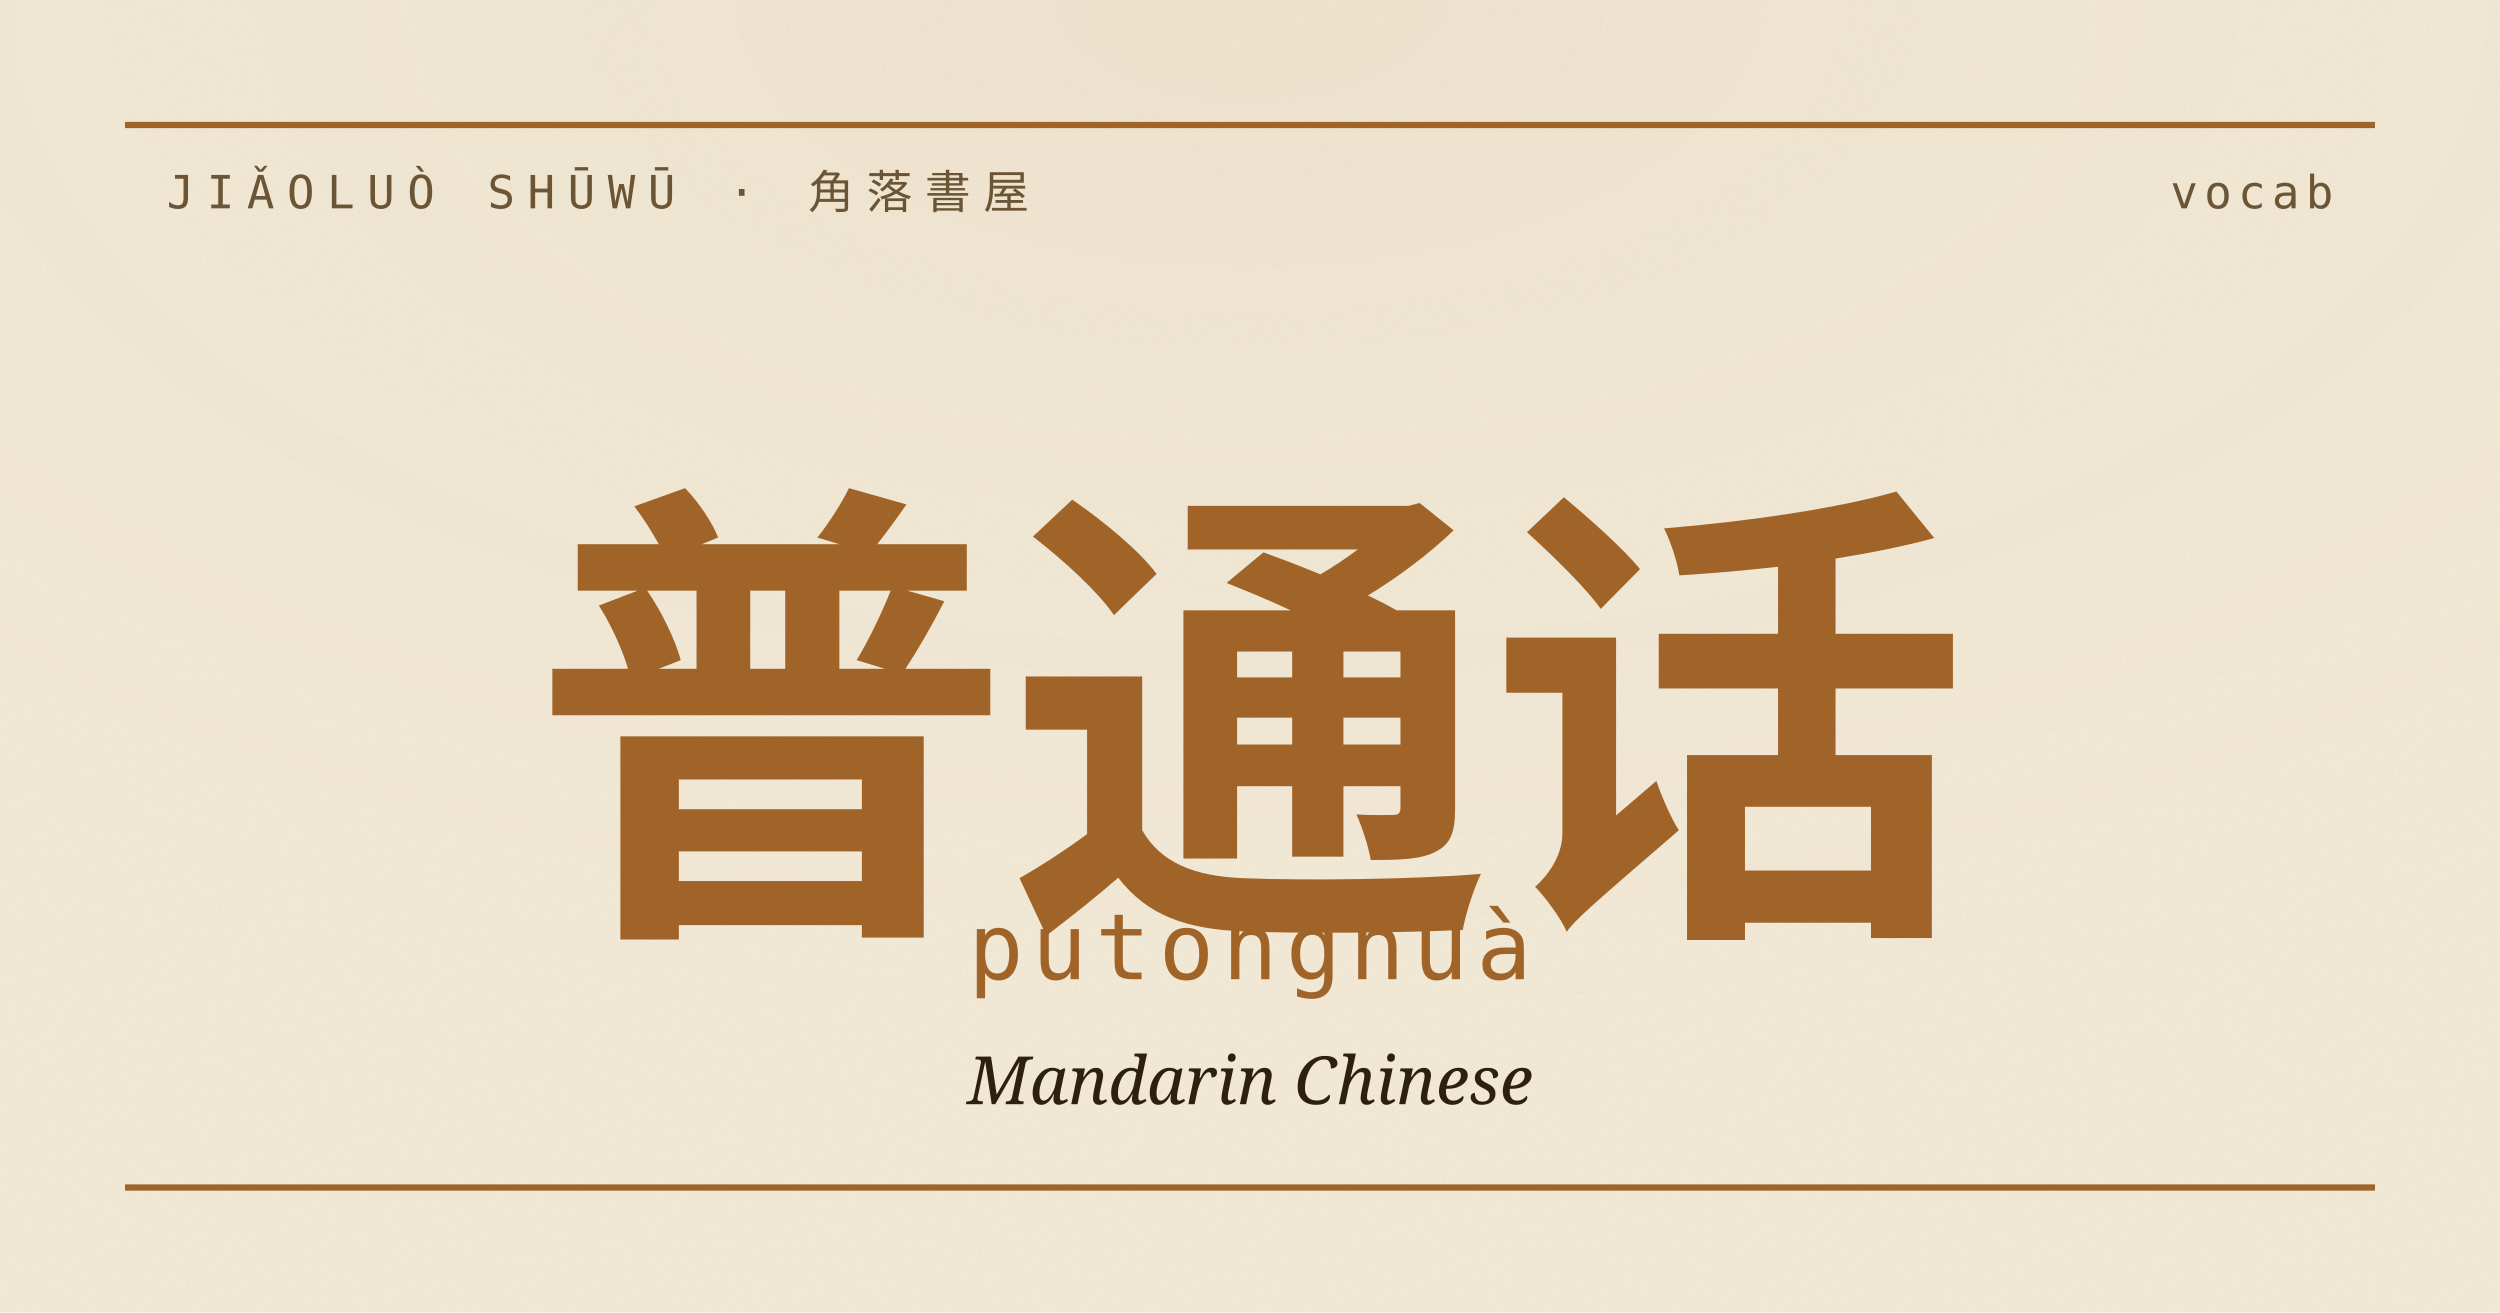
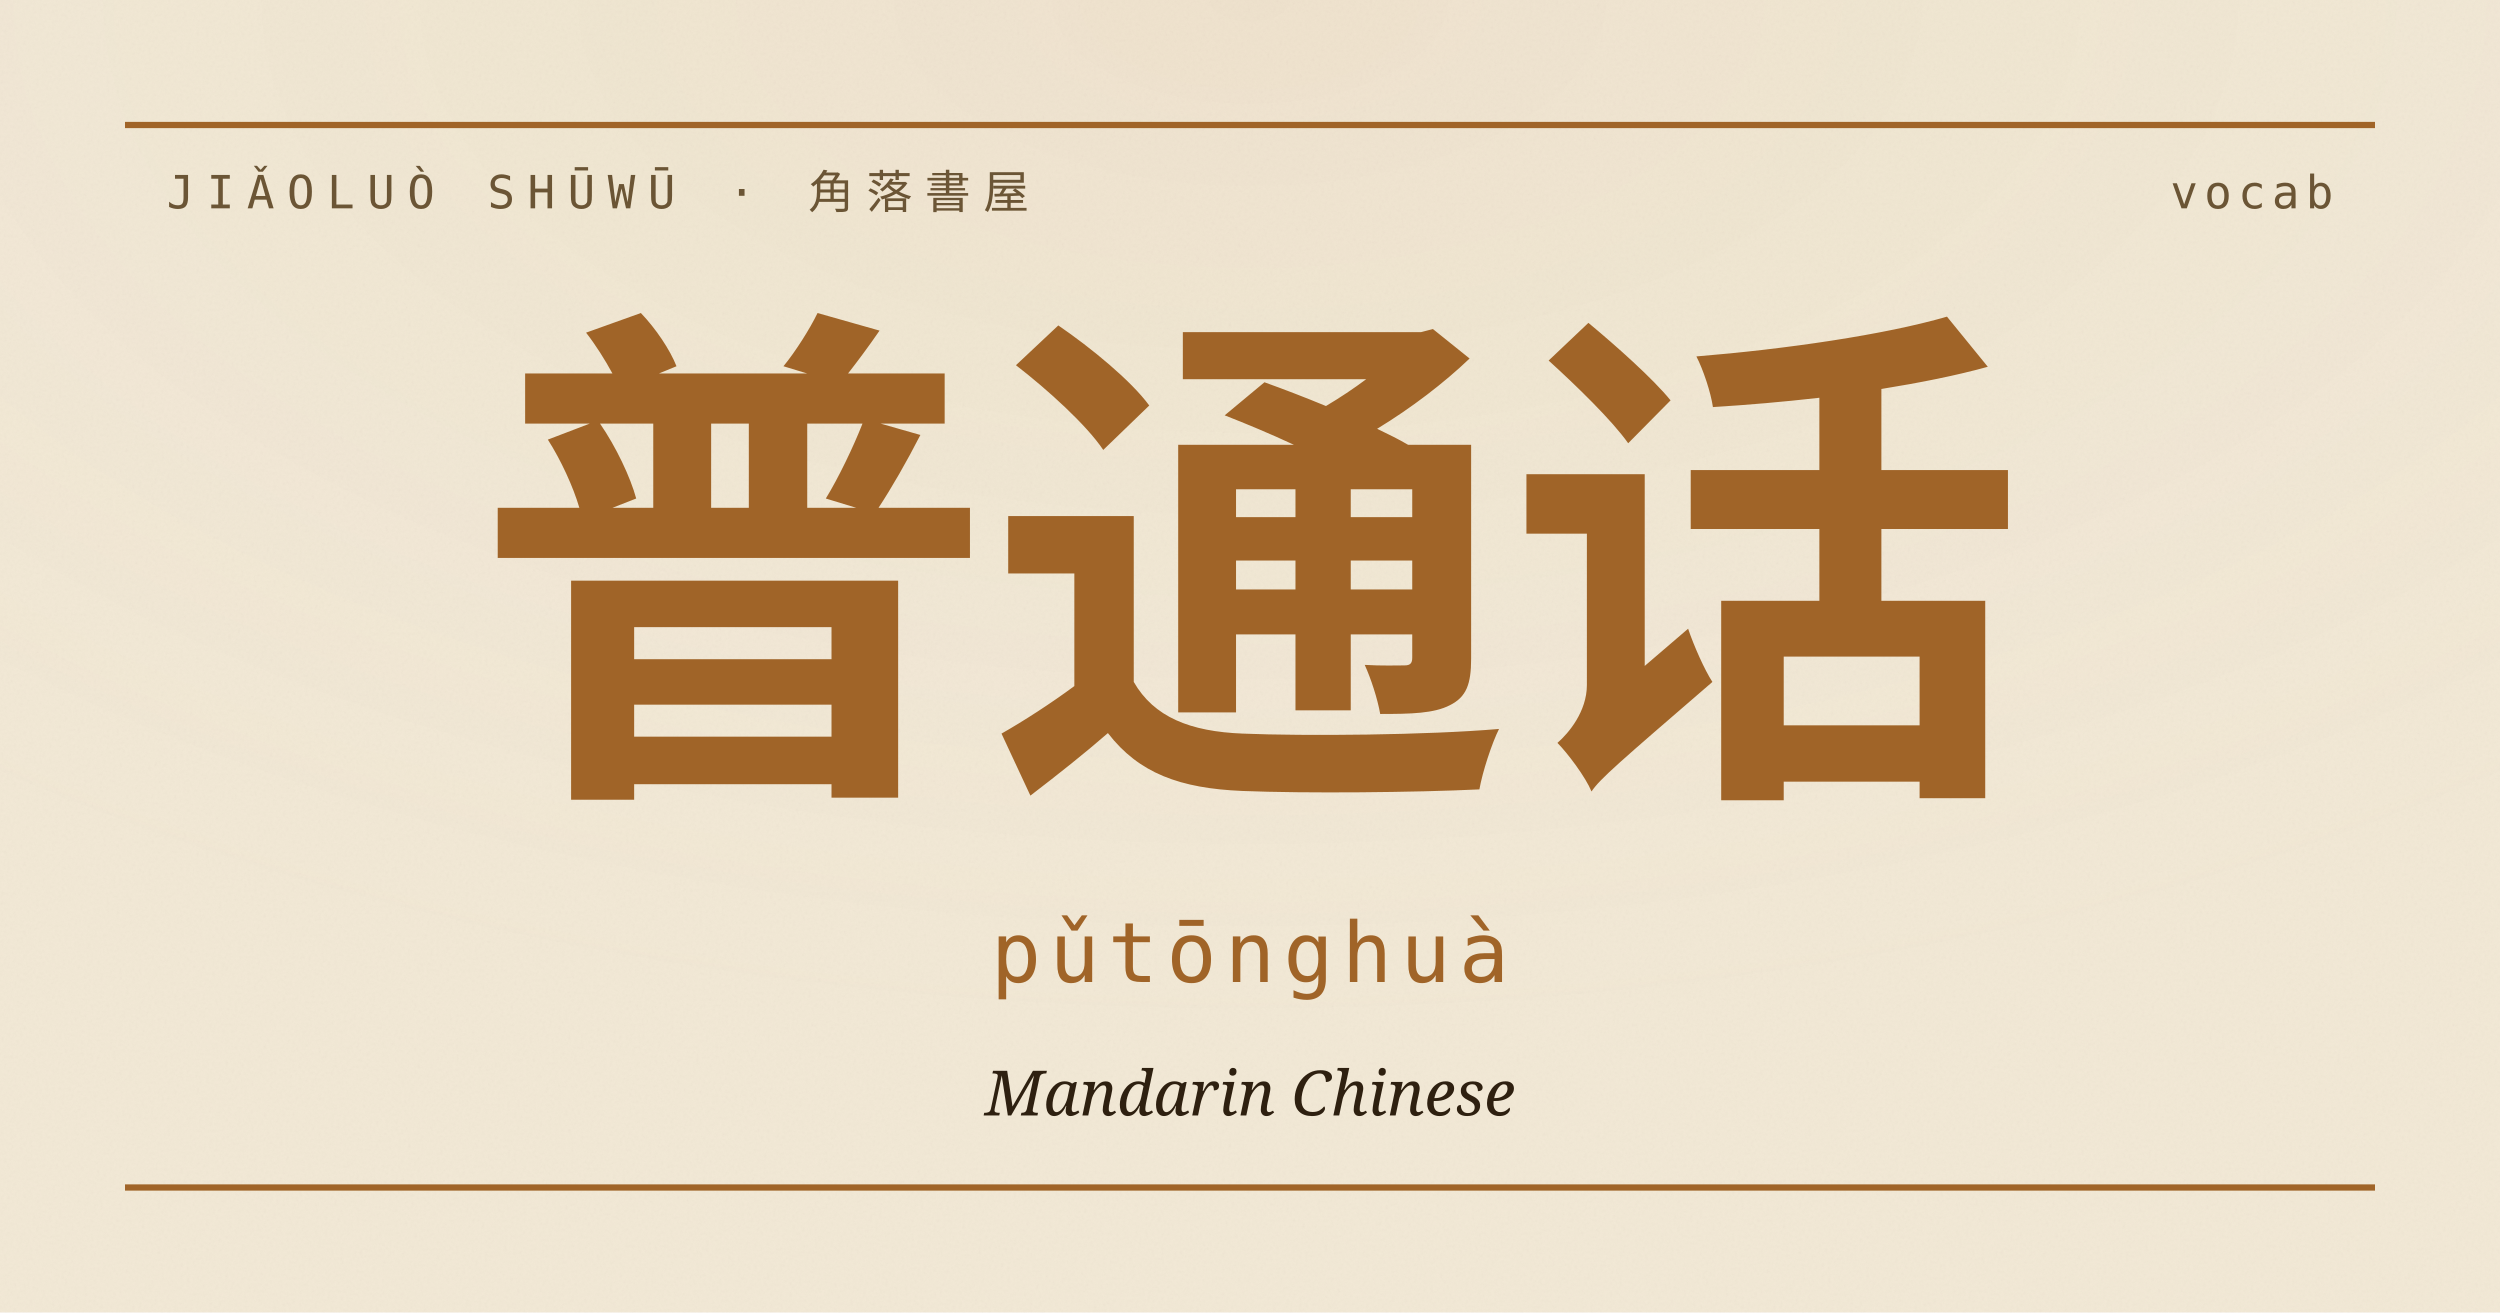
<svg xmlns="http://www.w3.org/2000/svg" viewBox="0 0 1200 630" width="1200" height="630">
  <defs>
    <filter id="paper">
      <feTurbulence type="fractalNoise" baseFrequency="0.65" numOctaves="5" stitchTiles="stitch" />
      <feColorMatrix type="saturate" values="0" />
    </filter>
    <radialGradient id="vignette" cx="50%" cy="0%" r="80%">
      <stop offset="0%" stop-color="#a06428" stop-opacity="0.05" />
      <stop offset="100%" stop-color="#f2e8d5" stop-opacity="0" />
    </radialGradient>
  </defs>
  <rect width="1200" height="630" fill="#f2e8d5" />
  <rect width="1200" height="630" fill="url(#vignette)" />
  <rect width="1200" height="630" filter="url(#paper)" opacity="0.06" />
  <line x1="60" y1="60" x2="1140" y2="60" stroke="#a06428" stroke-width="3" />
  <line x1="60" y1="570" x2="1140" y2="570" stroke="#a06428" stroke-width="3" />
  <text x="80" y="100" font-family="Inconsolata, monospace" font-size="22" letter-spacing="6" fill="#6b5535" text-transform="uppercase">JIǍOLUÒ SHŪWŪ · 角落書屋</text>
  <text x="1120" y="100" font-family="Inconsolata, monospace" font-size="22" letter-spacing="3" fill="#6b5535" text-anchor="end">vocab</text>
-   <text x="600" y="350" font-family="Noto Serif SC, serif" font-size="230" font-weight="700" fill="#a06428" text-anchor="middle" dominant-baseline="middle">普通话</text>
-   <text x="600" y="470" font-family="Inconsolata, monospace" font-size="44" letter-spacing="4" fill="#a06428" text-anchor="middle">pǔtōnghuà</text>
-   <text x="600" y="530" font-family="Cormorant Garamond, Georgia, serif" font-style="italic" font-size="32" fill="#2e2010" text-anchor="middle">Mandarin Chinese</text>
+   <text x="600" y="275" font-family="Noto Serif SC, serif" font-size="248" font-weight="700" fill="#a06428" text-anchor="middle" dominant-baseline="middle">普通话</text>
+   <text x="600" y="460" font-family="Inconsolata, monospace" font-size="40" letter-spacing="4" fill="#a06428" text-anchor="middle" dominant-baseline="middle">pǔtōnghuà</text>
+   <text x="600" y="525" font-family="Cormorant Garamond, Georgia, serif" font-style="italic" font-size="30" fill="#2e2010" text-anchor="middle" dominant-baseline="middle">Mandarin Chinese</text>
</svg>
